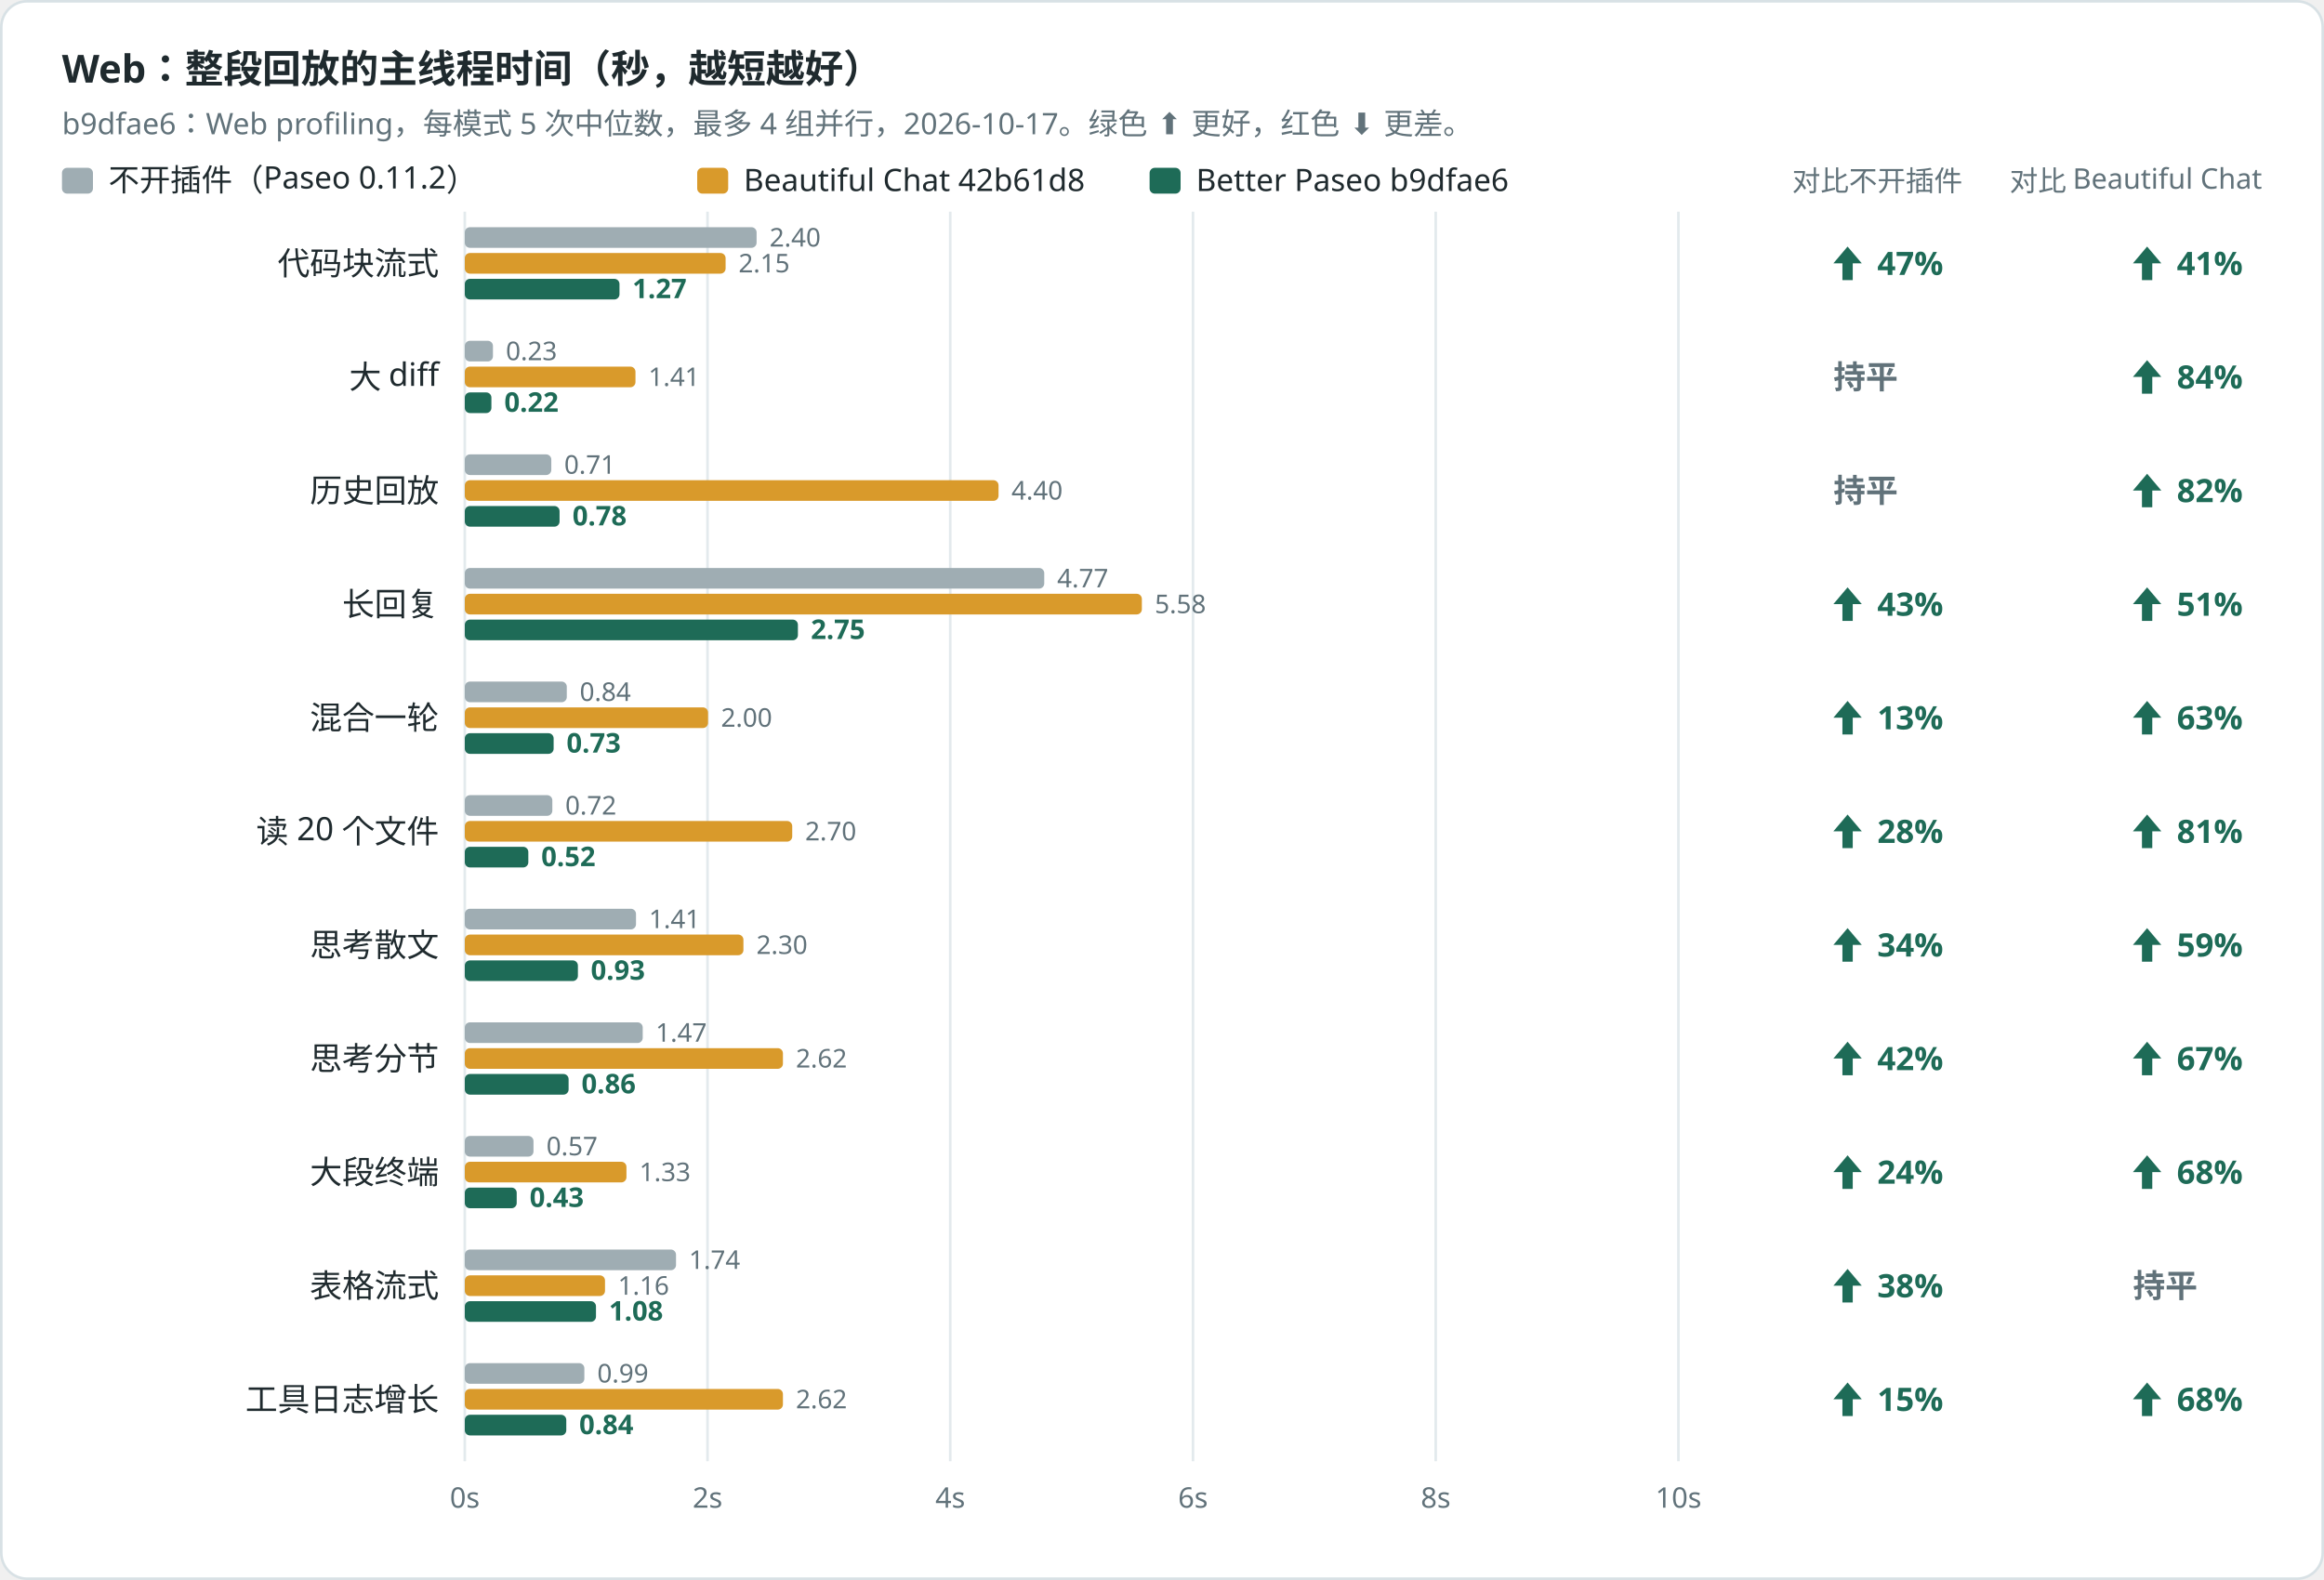
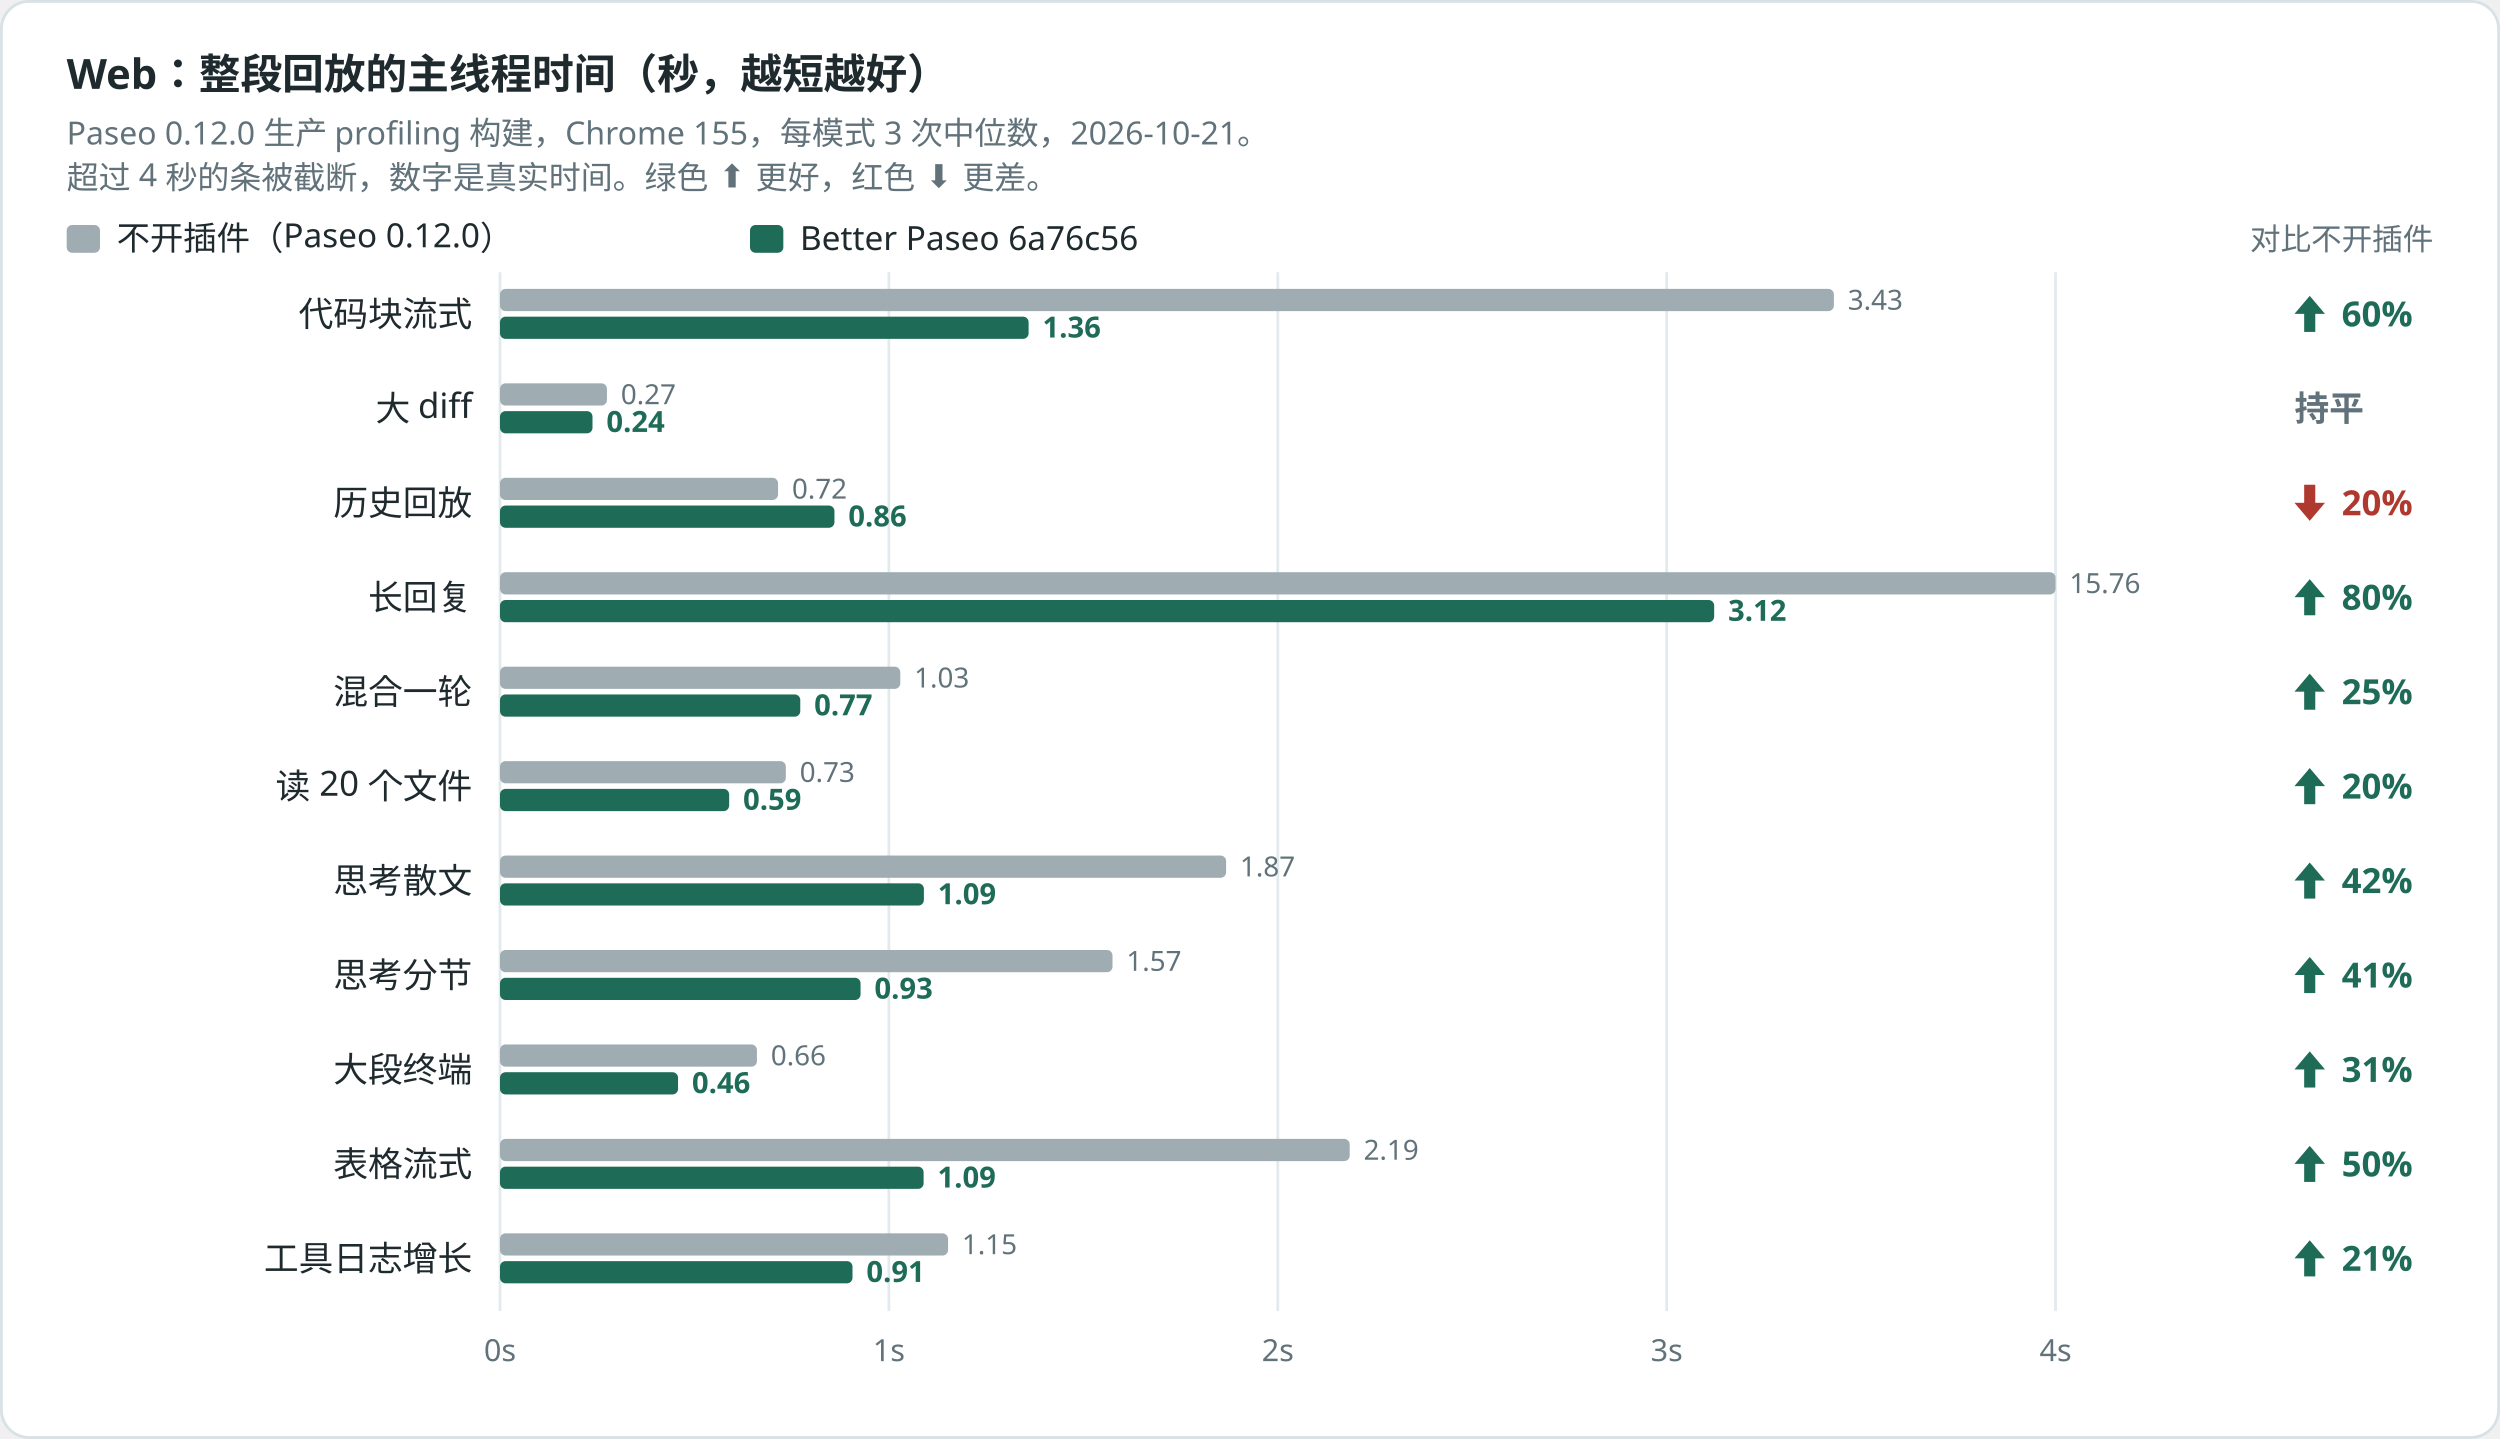
- <svg xmlns="http://www.w3.org/2000/svg" viewBox="0 0 900 612" width="900" height="612" role="img">
-   <rect x="0.5" y="0.5" width="899" height="611" rx="10" fill="#ffffff" stroke="#d8e1e5" />
+ <svg xmlns="http://www.w3.org/2000/svg" viewBox="0 0 900 518" width="900" height="518" role="img">
+   <rect x="0.5" y="0.5" width="899" height="517" rx="10" fill="#ffffff" stroke="#d8e1e5" />
  <text x="24.0" y="32.0" text-anchor="start" fill="#1f2a2e" font-size="15" font-weight="600" font-family="'PingFang SC', 'Hiragino Sans GB', 'Microsoft YaHei', 'Noto Sans SC', sans-serif">Web：整段回放的主线程时间（秒，越短越好）</text>
-   <text x="24.0" y="52.0" text-anchor="start" fill="#61727a" font-size="11.5" font-weight="400" font-family="'PingFang SC', 'Hiragino Sans GB', 'Microsoft YaHei', 'Noto Sans SC', sans-serif">b9dfae6：Web profiling，每模式 5 次中位数，最多 4 组并行，2026-10-17。绿色 ⬆ 更好，红色 ⬇ 更差。</text>
-   <rect x="24.0" y="65.0" width="12.0" height="10" rx="2" fill="#9fadb3" />
-   <text x="42.0" y="74.0" text-anchor="start" fill="#1f2a2e" font-size="12" font-weight="400" font-family="'PingFang SC', 'Hiragino Sans GB', 'Microsoft YaHei', 'Noto Sans SC', sans-serif">不开插件（Paseo 0.11.2）</text>
-   <rect x="270.0" y="65.0" width="12.0" height="10" rx="2" fill="#d99a2b" />
-   <text x="288.0" y="74.0" text-anchor="start" fill="#1f2a2e" font-size="12" font-weight="400" font-family="'PingFang SC', 'Hiragino Sans GB', 'Microsoft YaHei', 'Noto Sans SC', sans-serif">Beautiful Chat 42b61d8</text>
-   <rect x="445.2" y="65.0" width="12.0" height="10" rx="2" fill="#1e6b57" />
-   <text x="463.2" y="74.0" text-anchor="start" fill="#1f2a2e" font-size="12" font-weight="400" font-family="'PingFang SC', 'Hiragino Sans GB', 'Microsoft YaHei', 'Noto Sans SC', sans-serif">Better Paseo b9dfae6</text>
-   <text x="760.0" y="74.0" text-anchor="end" fill="#61727a" font-size="11" font-weight="400" font-family="'PingFang SC', 'Hiragino Sans GB', 'Microsoft YaHei', 'Noto Sans SC', sans-serif">对比不开插件</text>
-   <text x="876.0" y="74.0" text-anchor="end" fill="#61727a" font-size="11" font-weight="400" font-family="'PingFang SC', 'Hiragino Sans GB', 'Microsoft YaHei', 'Noto Sans SC', sans-serif">对比 Beautiful Chat</text>
-   <line x1="180.0" y1="82" x2="180.0" y2="566" stroke="#e3eaed" stroke-width="1" />
-   <text x="180.0" y="584.0" text-anchor="middle" fill="#61727a" font-size="11" font-weight="400" font-family="'PingFang SC', 'Hiragino Sans GB', 'Microsoft YaHei', 'Noto Sans SC', sans-serif">0s</text>
-   <line x1="274.0" y1="82" x2="274.0" y2="566" stroke="#e3eaed" stroke-width="1" />
-   <text x="274.0" y="584.0" text-anchor="middle" fill="#61727a" font-size="11" font-weight="400" font-family="'PingFang SC', 'Hiragino Sans GB', 'Microsoft YaHei', 'Noto Sans SC', sans-serif">2s</text>
-   <line x1="368.0" y1="82" x2="368.0" y2="566" stroke="#e3eaed" stroke-width="1" />
-   <text x="368.0" y="584.0" text-anchor="middle" fill="#61727a" font-size="11" font-weight="400" font-family="'PingFang SC', 'Hiragino Sans GB', 'Microsoft YaHei', 'Noto Sans SC', sans-serif">4s</text>
-   <line x1="462.0" y1="82" x2="462.0" y2="566" stroke="#e3eaed" stroke-width="1" />
-   <text x="462.0" y="584.0" text-anchor="middle" fill="#61727a" font-size="11" font-weight="400" font-family="'PingFang SC', 'Hiragino Sans GB', 'Microsoft YaHei', 'Noto Sans SC', sans-serif">6s</text>
-   <line x1="556.0" y1="82" x2="556.0" y2="566" stroke="#e3eaed" stroke-width="1" />
-   <text x="556.0" y="584.0" text-anchor="middle" fill="#61727a" font-size="11" font-weight="400" font-family="'PingFang SC', 'Hiragino Sans GB', 'Microsoft YaHei', 'Noto Sans SC', sans-serif">8s</text>
-   <line x1="650.0" y1="82" x2="650.0" y2="566" stroke="#e3eaed" stroke-width="1" />
-   <text x="650.0" y="584.0" text-anchor="middle" fill="#61727a" font-size="11" font-weight="400" font-family="'PingFang SC', 'Hiragino Sans GB', 'Microsoft YaHei', 'Noto Sans SC', sans-serif">10s</text>
-   <text x="170.0" y="106.5" text-anchor="end" fill="#1f2a2e" font-size="12.5" font-weight="400" font-family="'PingFang SC', 'Hiragino Sans GB', 'Microsoft YaHei', 'Noto Sans SC', sans-serif">代码块流式</text>
-   <rect x="180.0" y="88.0" width="113.0" height="8" rx="2" fill="#9fadb3" />
-   <text x="298.0" y="95.5" text-anchor="start" fill="#61727a" font-size="10" font-weight="400" font-family="'PingFang SC', 'Hiragino Sans GB', 'Microsoft YaHei', 'Noto Sans SC', sans-serif">2.40</text>
-   <rect x="180.0" y="98.0" width="101.0" height="8" rx="2" fill="#d99a2b" />
-   <text x="286.0" y="105.5" text-anchor="start" fill="#61727a" font-size="10" font-weight="400" font-family="'PingFang SC', 'Hiragino Sans GB', 'Microsoft YaHei', 'Noto Sans SC', sans-serif">2.15</text>
-   <rect x="180.0" y="108.0" width="59.9" height="8" rx="2" fill="#1e6b57" />
-   <text x="244.9" y="115.5" text-anchor="start" fill="#1e6b57" font-size="10.5" font-weight="600" font-family="'PingFang SC', 'Hiragino Sans GB', 'Microsoft YaHei', 'Noto Sans SC', sans-serif">1.27</text>
-   <path fill="#1e6b57" d="M715.5,95.5 L721.0,102.0 L717.5,102.0 L717.5,108.5 L713.5,108.5 L713.5,102.0 L710.0,102.0 Z" />
-   <text x="727.0" y="106.5" text-anchor="start" fill="#1e6b57" font-size="12.5" font-weight="600" font-family="'PingFang SC', 'Hiragino Sans GB', 'Microsoft YaHei', 'Noto Sans SC', sans-serif">47%</text>
-   <path fill="#1e6b57" d="M831.5,95.5 L837.0,102.0 L833.5,102.0 L833.5,108.5 L829.5,108.5 L829.5,102.0 L826.0,102.0 Z" />
-   <text x="843.0" y="106.5" text-anchor="start" fill="#1e6b57" font-size="12.5" font-weight="600" font-family="'PingFang SC', 'Hiragino Sans GB', 'Microsoft YaHei', 'Noto Sans SC', sans-serif">41%</text>
-   <text x="170.0" y="150.5" text-anchor="end" fill="#1f2a2e" font-size="12.5" font-weight="400" font-family="'PingFang SC', 'Hiragino Sans GB', 'Microsoft YaHei', 'Noto Sans SC', sans-serif">大 diff</text>
-   <rect x="180.0" y="132.0" width="10.9" height="8" rx="2" fill="#9fadb3" />
-   <text x="195.9" y="139.5" text-anchor="start" fill="#61727a" font-size="10" font-weight="400" font-family="'PingFang SC', 'Hiragino Sans GB', 'Microsoft YaHei', 'Noto Sans SC', sans-serif">0.23</text>
-   <rect x="180.0" y="142.0" width="66.1" height="8" rx="2" fill="#d99a2b" />
-   <text x="251.1" y="149.5" text-anchor="start" fill="#61727a" font-size="10" font-weight="400" font-family="'PingFang SC', 'Hiragino Sans GB', 'Microsoft YaHei', 'Noto Sans SC', sans-serif">1.41</text>
-   <rect x="180.0" y="152.0" width="10.3" height="8" rx="2" fill="#1e6b57" />
-   <text x="195.3" y="159.5" text-anchor="start" fill="#1e6b57" font-size="10.5" font-weight="600" font-family="'PingFang SC', 'Hiragino Sans GB', 'Microsoft YaHei', 'Noto Sans SC', sans-serif">0.22</text>
-   <text x="710.0" y="150.5" text-anchor="start" fill="#61727a" font-size="12.5" font-weight="600" font-family="'PingFang SC', 'Hiragino Sans GB', 'Microsoft YaHei', 'Noto Sans SC', sans-serif">持平</text>
-   <path fill="#1e6b57" d="M831.5,139.5 L837.0,146.0 L833.5,146.0 L833.5,152.5 L829.5,152.5 L829.5,146.0 L826.0,146.0 Z" />
-   <text x="843.0" y="150.5" text-anchor="start" fill="#1e6b57" font-size="12.5" font-weight="600" font-family="'PingFang SC', 'Hiragino Sans GB', 'Microsoft YaHei', 'Noto Sans SC', sans-serif">84%</text>
-   <text x="170.0" y="194.5" text-anchor="end" fill="#1f2a2e" font-size="12.5" font-weight="400" font-family="'PingFang SC', 'Hiragino Sans GB', 'Microsoft YaHei', 'Noto Sans SC', sans-serif">历史回放</text>
-   <rect x="180.0" y="176.0" width="33.5" height="8" rx="2" fill="#9fadb3" />
-   <text x="218.5" y="183.5" text-anchor="start" fill="#61727a" font-size="10" font-weight="400" font-family="'PingFang SC', 'Hiragino Sans GB', 'Microsoft YaHei', 'Noto Sans SC', sans-serif">0.71</text>
-   <rect x="180.0" y="186.0" width="206.7" height="8" rx="2" fill="#d99a2b" />
-   <text x="391.7" y="193.5" text-anchor="start" fill="#61727a" font-size="10" font-weight="400" font-family="'PingFang SC', 'Hiragino Sans GB', 'Microsoft YaHei', 'Noto Sans SC', sans-serif">4.40</text>
-   <rect x="180.0" y="196.0" width="36.7" height="8" rx="2" fill="#1e6b57" />
-   <text x="221.7" y="203.5" text-anchor="start" fill="#1e6b57" font-size="10.5" font-weight="600" font-family="'PingFang SC', 'Hiragino Sans GB', 'Microsoft YaHei', 'Noto Sans SC', sans-serif">0.78</text>
-   <text x="710.0" y="194.5" text-anchor="start" fill="#61727a" font-size="12.5" font-weight="600" font-family="'PingFang SC', 'Hiragino Sans GB', 'Microsoft YaHei', 'Noto Sans SC', sans-serif">持平</text>
-   <path fill="#1e6b57" d="M831.5,183.5 L837.0,190.0 L833.5,190.0 L833.5,196.5 L829.5,196.5 L829.5,190.0 L826.0,190.0 Z" />
-   <text x="843.0" y="194.5" text-anchor="start" fill="#1e6b57" font-size="12.5" font-weight="600" font-family="'PingFang SC', 'Hiragino Sans GB', 'Microsoft YaHei', 'Noto Sans SC', sans-serif">82%</text>
-   <text x="170.0" y="238.5" text-anchor="end" fill="#1f2a2e" font-size="12.5" font-weight="400" font-family="'PingFang SC', 'Hiragino Sans GB', 'Microsoft YaHei', 'Noto Sans SC', sans-serif">长回复</text>
-   <rect x="180.0" y="220.0" width="224.4" height="8" rx="2" fill="#9fadb3" />
-   <text x="409.4" y="227.5" text-anchor="start" fill="#61727a" font-size="10" font-weight="400" font-family="'PingFang SC', 'Hiragino Sans GB', 'Microsoft YaHei', 'Noto Sans SC', sans-serif">4.77</text>
-   <rect x="180.0" y="230.0" width="262.2" height="8" rx="2" fill="#d99a2b" />
-   <text x="447.2" y="237.5" text-anchor="start" fill="#61727a" font-size="10" font-weight="400" font-family="'PingFang SC', 'Hiragino Sans GB', 'Microsoft YaHei', 'Noto Sans SC', sans-serif">5.58</text>
-   <rect x="180.0" y="240.0" width="129.0" height="8" rx="2" fill="#1e6b57" />
-   <text x="314.0" y="247.5" text-anchor="start" fill="#1e6b57" font-size="10.5" font-weight="600" font-family="'PingFang SC', 'Hiragino Sans GB', 'Microsoft YaHei', 'Noto Sans SC', sans-serif">2.75</text>
-   <path fill="#1e6b57" d="M715.5,227.5 L721.0,234.0 L717.5,234.0 L717.5,240.5 L713.5,240.5 L713.5,234.0 L710.0,234.0 Z" />
-   <text x="727.0" y="238.5" text-anchor="start" fill="#1e6b57" font-size="12.5" font-weight="600" font-family="'PingFang SC', 'Hiragino Sans GB', 'Microsoft YaHei', 'Noto Sans SC', sans-serif">43%</text>
-   <path fill="#1e6b57" d="M831.5,227.5 L837.0,234.0 L833.5,234.0 L833.5,240.5 L829.5,240.5 L829.5,234.0 L826.0,234.0 Z" />
-   <text x="843.0" y="238.5" text-anchor="start" fill="#1e6b57" font-size="12.5" font-weight="600" font-family="'PingFang SC', 'Hiragino Sans GB', 'Microsoft YaHei', 'Noto Sans SC', sans-serif">51%</text>
-   <text x="170.0" y="282.5" text-anchor="end" fill="#1f2a2e" font-size="12.5" font-weight="400" font-family="'PingFang SC', 'Hiragino Sans GB', 'Microsoft YaHei', 'Noto Sans SC', sans-serif">混合一轮</text>
-   <rect x="180.0" y="264.0" width="39.5" height="8" rx="2" fill="#9fadb3" />
-   <text x="224.5" y="271.5" text-anchor="start" fill="#61727a" font-size="10" font-weight="400" font-family="'PingFang SC', 'Hiragino Sans GB', 'Microsoft YaHei', 'Noto Sans SC', sans-serif">0.84</text>
-   <rect x="180.0" y="274.0" width="94.2" height="8" rx="2" fill="#d99a2b" />
-   <text x="279.2" y="281.5" text-anchor="start" fill="#61727a" font-size="10" font-weight="400" font-family="'PingFang SC', 'Hiragino Sans GB', 'Microsoft YaHei', 'Noto Sans SC', sans-serif">2.00</text>
-   <rect x="180.0" y="284.0" width="34.4" height="8" rx="2" fill="#1e6b57" />
-   <text x="219.4" y="291.5" text-anchor="start" fill="#1e6b57" font-size="10.5" font-weight="600" font-family="'PingFang SC', 'Hiragino Sans GB', 'Microsoft YaHei', 'Noto Sans SC', sans-serif">0.73</text>
-   <path fill="#1e6b57" d="M715.5,271.5 L721.0,278.0 L717.5,278.0 L717.5,284.5 L713.5,284.5 L713.5,278.0 L710.0,278.0 Z" />
-   <text x="727.0" y="282.5" text-anchor="start" fill="#1e6b57" font-size="12.5" font-weight="600" font-family="'PingFang SC', 'Hiragino Sans GB', 'Microsoft YaHei', 'Noto Sans SC', sans-serif">13%</text>
-   <path fill="#1e6b57" d="M831.5,271.5 L837.0,278.0 L833.5,278.0 L833.5,284.5 L829.5,284.5 L829.5,278.0 L826.0,278.0 Z" />
-   <text x="843.0" y="282.5" text-anchor="start" fill="#1e6b57" font-size="12.5" font-weight="600" font-family="'PingFang SC', 'Hiragino Sans GB', 'Microsoft YaHei', 'Noto Sans SC', sans-serif">63%</text>
-   <text x="170.0" y="326.5" text-anchor="end" fill="#1f2a2e" font-size="12.5" font-weight="400" font-family="'PingFang SC', 'Hiragino Sans GB', 'Microsoft YaHei', 'Noto Sans SC', sans-serif">读 20 个文件</text>
-   <rect x="180.0" y="308.0" width="33.9" height="8" rx="2" fill="#9fadb3" />
-   <text x="218.9" y="315.5" text-anchor="start" fill="#61727a" font-size="10" font-weight="400" font-family="'PingFang SC', 'Hiragino Sans GB', 'Microsoft YaHei', 'Noto Sans SC', sans-serif">0.72</text>
-   <rect x="180.0" y="318.0" width="126.8" height="8" rx="2" fill="#d99a2b" />
-   <text x="311.8" y="325.5" text-anchor="start" fill="#61727a" font-size="10" font-weight="400" font-family="'PingFang SC', 'Hiragino Sans GB', 'Microsoft YaHei', 'Noto Sans SC', sans-serif">2.70</text>
-   <rect x="180.0" y="328.0" width="24.6" height="8" rx="2" fill="#1e6b57" />
-   <text x="209.6" y="335.5" text-anchor="start" fill="#1e6b57" font-size="10.5" font-weight="600" font-family="'PingFang SC', 'Hiragino Sans GB', 'Microsoft YaHei', 'Noto Sans SC', sans-serif">0.52</text>
-   <path fill="#1e6b57" d="M715.5,315.5 L721.0,322.0 L717.5,322.0 L717.5,328.5 L713.5,328.5 L713.5,322.0 L710.0,322.0 Z" />
-   <text x="727.0" y="326.5" text-anchor="start" fill="#1e6b57" font-size="12.5" font-weight="600" font-family="'PingFang SC', 'Hiragino Sans GB', 'Microsoft YaHei', 'Noto Sans SC', sans-serif">28%</text>
-   <path fill="#1e6b57" d="M831.5,315.5 L837.0,322.0 L833.5,322.0 L833.5,328.5 L829.5,328.5 L829.5,322.0 L826.0,322.0 Z" />
-   <text x="843.0" y="326.5" text-anchor="start" fill="#1e6b57" font-size="12.5" font-weight="600" font-family="'PingFang SC', 'Hiragino Sans GB', 'Microsoft YaHei', 'Noto Sans SC', sans-serif">81%</text>
-   <text x="170.0" y="370.5" text-anchor="end" fill="#1f2a2e" font-size="12.5" font-weight="400" font-family="'PingFang SC', 'Hiragino Sans GB', 'Microsoft YaHei', 'Noto Sans SC', sans-serif">思考散文</text>
-   <rect x="180.0" y="352.0" width="66.3" height="8" rx="2" fill="#9fadb3" />
-   <text x="251.3" y="359.5" text-anchor="start" fill="#61727a" font-size="10" font-weight="400" font-family="'PingFang SC', 'Hiragino Sans GB', 'Microsoft YaHei', 'Noto Sans SC', sans-serif">1.41</text>
-   <rect x="180.0" y="362.0" width="107.9" height="8" rx="2" fill="#d99a2b" />
-   <text x="292.9" y="369.5" text-anchor="start" fill="#61727a" font-size="10" font-weight="400" font-family="'PingFang SC', 'Hiragino Sans GB', 'Microsoft YaHei', 'Noto Sans SC', sans-serif">2.30</text>
-   <rect x="180.0" y="372.0" width="43.8" height="8" rx="2" fill="#1e6b57" />
-   <text x="228.8" y="379.5" text-anchor="start" fill="#1e6b57" font-size="10.5" font-weight="600" font-family="'PingFang SC', 'Hiragino Sans GB', 'Microsoft YaHei', 'Noto Sans SC', sans-serif">0.93</text>
-   <path fill="#1e6b57" d="M715.5,359.5 L721.0,366.0 L717.5,366.0 L717.5,372.5 L713.5,372.5 L713.5,366.0 L710.0,366.0 Z" />
-   <text x="727.0" y="370.5" text-anchor="start" fill="#1e6b57" font-size="12.5" font-weight="600" font-family="'PingFang SC', 'Hiragino Sans GB', 'Microsoft YaHei', 'Noto Sans SC', sans-serif">34%</text>
-   <path fill="#1e6b57" d="M831.5,359.5 L837.0,366.0 L833.5,366.0 L833.5,372.5 L829.5,372.5 L829.5,366.0 L826.0,366.0 Z" />
-   <text x="843.0" y="370.5" text-anchor="start" fill="#1e6b57" font-size="12.5" font-weight="600" font-family="'PingFang SC', 'Hiragino Sans GB', 'Microsoft YaHei', 'Noto Sans SC', sans-serif">59%</text>
-   <text x="170.0" y="414.5" text-anchor="end" fill="#1f2a2e" font-size="12.5" font-weight="400" font-family="'PingFang SC', 'Hiragino Sans GB', 'Microsoft YaHei', 'Noto Sans SC', sans-serif">思考分节</text>
-   <rect x="180.0" y="396.0" width="68.9" height="8" rx="2" fill="#9fadb3" />
-   <text x="253.9" y="403.5" text-anchor="start" fill="#61727a" font-size="10" font-weight="400" font-family="'PingFang SC', 'Hiragino Sans GB', 'Microsoft YaHei', 'Noto Sans SC', sans-serif">1.47</text>
-   <rect x="180.0" y="406.0" width="123.2" height="8" rx="2" fill="#d99a2b" />
-   <text x="308.2" y="413.5" text-anchor="start" fill="#61727a" font-size="10" font-weight="400" font-family="'PingFang SC', 'Hiragino Sans GB', 'Microsoft YaHei', 'Noto Sans SC', sans-serif">2.62</text>
-   <rect x="180.0" y="416.0" width="40.2" height="8" rx="2" fill="#1e6b57" />
-   <text x="225.2" y="423.5" text-anchor="start" fill="#1e6b57" font-size="10.5" font-weight="600" font-family="'PingFang SC', 'Hiragino Sans GB', 'Microsoft YaHei', 'Noto Sans SC', sans-serif">0.86</text>
-   <path fill="#1e6b57" d="M715.5,403.5 L721.0,410.0 L717.5,410.0 L717.5,416.5 L713.5,416.5 L713.5,410.0 L710.0,410.0 Z" />
-   <text x="727.0" y="414.5" text-anchor="start" fill="#1e6b57" font-size="12.5" font-weight="600" font-family="'PingFang SC', 'Hiragino Sans GB', 'Microsoft YaHei', 'Noto Sans SC', sans-serif">42%</text>
-   <path fill="#1e6b57" d="M831.5,403.5 L837.0,410.0 L833.5,410.0 L833.5,416.5 L829.5,416.5 L829.5,410.0 L826.0,410.0 Z" />
-   <text x="843.0" y="414.5" text-anchor="start" fill="#1e6b57" font-size="12.5" font-weight="600" font-family="'PingFang SC', 'Hiragino Sans GB', 'Microsoft YaHei', 'Noto Sans SC', sans-serif">67%</text>
-   <text x="170.0" y="458.5" text-anchor="end" fill="#1f2a2e" font-size="12.5" font-weight="400" font-family="'PingFang SC', 'Hiragino Sans GB', 'Microsoft YaHei', 'Noto Sans SC', sans-serif">大段终端</text>
-   <rect x="180.0" y="440.0" width="26.6" height="8" rx="2" fill="#9fadb3" />
-   <text x="211.6" y="447.5" text-anchor="start" fill="#61727a" font-size="10" font-weight="400" font-family="'PingFang SC', 'Hiragino Sans GB', 'Microsoft YaHei', 'Noto Sans SC', sans-serif">0.57</text>
-   <rect x="180.0" y="450.0" width="62.6" height="8" rx="2" fill="#d99a2b" />
-   <text x="247.6" y="457.5" text-anchor="start" fill="#61727a" font-size="10" font-weight="400" font-family="'PingFang SC', 'Hiragino Sans GB', 'Microsoft YaHei', 'Noto Sans SC', sans-serif">1.33</text>
-   <rect x="180.0" y="460.0" width="20.1" height="8" rx="2" fill="#1e6b57" />
-   <text x="205.1" y="467.5" text-anchor="start" fill="#1e6b57" font-size="10.5" font-weight="600" font-family="'PingFang SC', 'Hiragino Sans GB', 'Microsoft YaHei', 'Noto Sans SC', sans-serif">0.43</text>
-   <path fill="#1e6b57" d="M715.5,447.5 L721.0,454.0 L717.5,454.0 L717.5,460.5 L713.5,460.5 L713.5,454.0 L710.0,454.0 Z" />
-   <text x="727.0" y="458.5" text-anchor="start" fill="#1e6b57" font-size="12.5" font-weight="600" font-family="'PingFang SC', 'Hiragino Sans GB', 'Microsoft YaHei', 'Noto Sans SC', sans-serif">24%</text>
-   <path fill="#1e6b57" d="M831.5,447.5 L837.0,454.0 L833.5,454.0 L833.5,460.5 L829.5,460.5 L829.5,454.0 L826.0,454.0 Z" />
-   <text x="843.0" y="458.5" text-anchor="start" fill="#1e6b57" font-size="12.5" font-weight="600" font-family="'PingFang SC', 'Hiragino Sans GB', 'Microsoft YaHei', 'Noto Sans SC', sans-serif">68%</text>
-   <text x="170.0" y="502.5" text-anchor="end" fill="#1f2a2e" font-size="12.5" font-weight="400" font-family="'PingFang SC', 'Hiragino Sans GB', 'Microsoft YaHei', 'Noto Sans SC', sans-serif">表格流式</text>
-   <rect x="180.0" y="484.0" width="81.8" height="8" rx="2" fill="#9fadb3" />
-   <text x="266.8" y="491.5" text-anchor="start" fill="#61727a" font-size="10" font-weight="400" font-family="'PingFang SC', 'Hiragino Sans GB', 'Microsoft YaHei', 'Noto Sans SC', sans-serif">1.74</text>
-   <rect x="180.0" y="494.0" width="54.3" height="8" rx="2" fill="#d99a2b" />
-   <text x="239.3" y="501.5" text-anchor="start" fill="#61727a" font-size="10" font-weight="400" font-family="'PingFang SC', 'Hiragino Sans GB', 'Microsoft YaHei', 'Noto Sans SC', sans-serif">1.16</text>
-   <rect x="180.0" y="504.0" width="50.8" height="8" rx="2" fill="#1e6b57" />
-   <text x="235.8" y="511.5" text-anchor="start" fill="#1e6b57" font-size="10.5" font-weight="600" font-family="'PingFang SC', 'Hiragino Sans GB', 'Microsoft YaHei', 'Noto Sans SC', sans-serif">1.08</text>
-   <path fill="#1e6b57" d="M715.5,491.5 L721.0,498.0 L717.5,498.0 L717.5,504.5 L713.5,504.5 L713.5,498.0 L710.0,498.0 Z" />
-   <text x="727.0" y="502.5" text-anchor="start" fill="#1e6b57" font-size="12.5" font-weight="600" font-family="'PingFang SC', 'Hiragino Sans GB', 'Microsoft YaHei', 'Noto Sans SC', sans-serif">38%</text>
-   <text x="826.0" y="502.5" text-anchor="start" fill="#61727a" font-size="12.5" font-weight="600" font-family="'PingFang SC', 'Hiragino Sans GB', 'Microsoft YaHei', 'Noto Sans SC', sans-serif">持平</text>
-   <text x="170.0" y="546.5" text-anchor="end" fill="#1f2a2e" font-size="12.5" font-weight="400" font-family="'PingFang SC', 'Hiragino Sans GB', 'Microsoft YaHei', 'Noto Sans SC', sans-serif">工具日志增长</text>
-   <rect x="180.0" y="528.0" width="46.3" height="8" rx="2" fill="#9fadb3" />
-   <text x="231.3" y="535.5" text-anchor="start" fill="#61727a" font-size="10" font-weight="400" font-family="'PingFang SC', 'Hiragino Sans GB', 'Microsoft YaHei', 'Noto Sans SC', sans-serif">0.99</text>
-   <rect x="180.0" y="538.0" width="123.2" height="8" rx="2" fill="#d99a2b" />
-   <text x="308.2" y="545.5" text-anchor="start" fill="#61727a" font-size="10" font-weight="400" font-family="'PingFang SC', 'Hiragino Sans GB', 'Microsoft YaHei', 'Noto Sans SC', sans-serif">2.62</text>
-   <rect x="180.0" y="548.0" width="39.3" height="8" rx="2" fill="#1e6b57" />
-   <text x="224.3" y="555.5" text-anchor="start" fill="#1e6b57" font-size="10.5" font-weight="600" font-family="'PingFang SC', 'Hiragino Sans GB', 'Microsoft YaHei', 'Noto Sans SC', sans-serif">0.84</text>
-   <path fill="#1e6b57" d="M715.5,535.5 L721.0,542.0 L717.5,542.0 L717.5,548.5 L713.5,548.5 L713.5,542.0 L710.0,542.0 Z" />
-   <text x="727.0" y="546.5" text-anchor="start" fill="#1e6b57" font-size="12.5" font-weight="600" font-family="'PingFang SC', 'Hiragino Sans GB', 'Microsoft YaHei', 'Noto Sans SC', sans-serif">15%</text>
-   <path fill="#1e6b57" d="M831.5,535.5 L837.0,542.0 L833.5,542.0 L833.5,548.5 L829.5,548.5 L829.5,542.0 L826.0,542.0 Z" />
-   <text x="843.0" y="546.5" text-anchor="start" fill="#1e6b57" font-size="12.5" font-weight="600" font-family="'PingFang SC', 'Hiragino Sans GB', 'Microsoft YaHei', 'Noto Sans SC', sans-serif">68%</text>
+   <text x="24.0" y="52.0" text-anchor="start" fill="#61727a" font-size="11.5" font-weight="400" font-family="'PingFang SC', 'Hiragino Sans GB', 'Microsoft YaHei', 'Noto Sans SC', sans-serif">Paseo 0.12.0 生产 profiling 构建，Chrome 155，每模式 3 次中位数，2026-10-21。</text>
+   <text x="24.0" y="68.0" text-anchor="start" fill="#61727a" font-size="11.5" font-weight="400" font-family="'PingFang SC', 'Hiragino Sans GB', 'Microsoft YaHei', 'Noto Sans SC', sans-serif">超过 4 秒的条被截断，数字是真实时间。绿色 ⬆ 更好，红色 ⬇ 更差。</text>
+   <rect x="24.0" y="81.0" width="12.0" height="10" rx="2" fill="#9fadb3" />
+   <text x="42.0" y="90.0" text-anchor="start" fill="#1f2a2e" font-size="12" font-weight="400" font-family="'PingFang SC', 'Hiragino Sans GB', 'Microsoft YaHei', 'Noto Sans SC', sans-serif">不开插件（Paseo 0.12.0）</text>
+   <rect x="270.0" y="81.0" width="12.0" height="10" rx="2" fill="#1e6b57" />
+   <text x="288.0" y="90.0" text-anchor="start" fill="#1f2a2e" font-size="12" font-weight="400" font-family="'PingFang SC', 'Hiragino Sans GB', 'Microsoft YaHei', 'Noto Sans SC', sans-serif">Better Paseo 6a76c56</text>
+   <text x="876.0" y="90.0" text-anchor="end" fill="#61727a" font-size="11" font-weight="400" font-family="'PingFang SC', 'Hiragino Sans GB', 'Microsoft YaHei', 'Noto Sans SC', sans-serif">对比不开插件</text>
+   <line x1="180.0" y1="98" x2="180.0" y2="472" stroke="#e3eaed" stroke-width="1" />
+   <text x="180.0" y="490.0" text-anchor="middle" fill="#61727a" font-size="11" font-weight="400" font-family="'PingFang SC', 'Hiragino Sans GB', 'Microsoft YaHei', 'Noto Sans SC', sans-serif">0s</text>
+   <line x1="320.0" y1="98" x2="320.0" y2="472" stroke="#e3eaed" stroke-width="1" />
+   <text x="320.0" y="490.0" text-anchor="middle" fill="#61727a" font-size="11" font-weight="400" font-family="'PingFang SC', 'Hiragino Sans GB', 'Microsoft YaHei', 'Noto Sans SC', sans-serif">1s</text>
+   <line x1="460.0" y1="98" x2="460.0" y2="472" stroke="#e3eaed" stroke-width="1" />
+   <text x="460.0" y="490.0" text-anchor="middle" fill="#61727a" font-size="11" font-weight="400" font-family="'PingFang SC', 'Hiragino Sans GB', 'Microsoft YaHei', 'Noto Sans SC', sans-serif">2s</text>
+   <line x1="600.0" y1="98" x2="600.0" y2="472" stroke="#e3eaed" stroke-width="1" />
+   <text x="600.0" y="490.0" text-anchor="middle" fill="#61727a" font-size="11" font-weight="400" font-family="'PingFang SC', 'Hiragino Sans GB', 'Microsoft YaHei', 'Noto Sans SC', sans-serif">3s</text>
+   <line x1="740.0" y1="98" x2="740.0" y2="472" stroke="#e3eaed" stroke-width="1" />
+   <text x="740.0" y="490.0" text-anchor="middle" fill="#61727a" font-size="11" font-weight="400" font-family="'PingFang SC', 'Hiragino Sans GB', 'Microsoft YaHei', 'Noto Sans SC', sans-serif">4s</text>
+   <text x="170.0" y="117.5" text-anchor="end" fill="#1f2a2e" font-size="12.5" font-weight="400" font-family="'PingFang SC', 'Hiragino Sans GB', 'Microsoft YaHei', 'Noto Sans SC', sans-serif">代码块流式</text>
+   <rect x="180.0" y="104.0" width="480.2" height="8" rx="2" fill="#9fadb3" />
+   <text x="665.2" y="111.5" text-anchor="start" fill="#61727a" font-size="10" font-weight="400" font-family="'PingFang SC', 'Hiragino Sans GB', 'Microsoft YaHei', 'Noto Sans SC', sans-serif">3.43</text>
+   <rect x="180.0" y="114.0" width="190.3" height="8" rx="2" fill="#1e6b57" />
+   <text x="375.3" y="121.5" text-anchor="start" fill="#1e6b57" font-size="10.5" font-weight="600" font-family="'PingFang SC', 'Hiragino Sans GB', 'Microsoft YaHei', 'Noto Sans SC', sans-serif">1.36</text>
+   <path fill="#1e6b57" d="M831.5,106.5 L837.0,113.0 L833.5,113.0 L833.5,119.5 L829.5,119.5 L829.5,113.0 L826.0,113.0 Z" />
+   <text x="843.0" y="117.5" text-anchor="start" fill="#1e6b57" font-size="12.5" font-weight="600" font-family="'PingFang SC', 'Hiragino Sans GB', 'Microsoft YaHei', 'Noto Sans SC', sans-serif">60%</text>
+   <text x="170.0" y="151.5" text-anchor="end" fill="#1f2a2e" font-size="12.5" font-weight="400" font-family="'PingFang SC', 'Hiragino Sans GB', 'Microsoft YaHei', 'Noto Sans SC', sans-serif">大 diff</text>
+   <rect x="180.0" y="138.0" width="38.5" height="8" rx="2" fill="#9fadb3" />
+   <text x="223.5" y="145.5" text-anchor="start" fill="#61727a" font-size="10" font-weight="400" font-family="'PingFang SC', 'Hiragino Sans GB', 'Microsoft YaHei', 'Noto Sans SC', sans-serif">0.27</text>
+   <rect x="180.0" y="148.0" width="33.3" height="8" rx="2" fill="#1e6b57" />
+   <text x="218.3" y="155.5" text-anchor="start" fill="#1e6b57" font-size="10.5" font-weight="600" font-family="'PingFang SC', 'Hiragino Sans GB', 'Microsoft YaHei', 'Noto Sans SC', sans-serif">0.24</text>
+   <text x="826.0" y="151.5" text-anchor="start" fill="#61727a" font-size="12.5" font-weight="600" font-family="'PingFang SC', 'Hiragino Sans GB', 'Microsoft YaHei', 'Noto Sans SC', sans-serif">持平</text>
+   <text x="170.0" y="185.5" text-anchor="end" fill="#1f2a2e" font-size="12.5" font-weight="400" font-family="'PingFang SC', 'Hiragino Sans GB', 'Microsoft YaHei', 'Noto Sans SC', sans-serif">历史回放</text>
+   <rect x="180.0" y="172.0" width="100.1" height="8" rx="2" fill="#9fadb3" />
+   <text x="285.1" y="179.5" text-anchor="start" fill="#61727a" font-size="10" font-weight="400" font-family="'PingFang SC', 'Hiragino Sans GB', 'Microsoft YaHei', 'Noto Sans SC', sans-serif">0.72</text>
+   <rect x="180.0" y="182.0" width="120.4" height="8" rx="2" fill="#1e6b57" />
+   <text x="305.4" y="189.5" text-anchor="start" fill="#1e6b57" font-size="10.5" font-weight="600" font-family="'PingFang SC', 'Hiragino Sans GB', 'Microsoft YaHei', 'Noto Sans SC', sans-serif">0.86</text>
+   <path fill="#b0392f" d="M831.5,187.5 L837.0,181.0 L833.5,181.0 L833.5,174.5 L829.5,174.5 L829.5,181.0 L826.0,181.0 Z" />
+   <text x="843.0" y="185.5" text-anchor="start" fill="#b0392f" font-size="12.5" font-weight="600" font-family="'PingFang SC', 'Hiragino Sans GB', 'Microsoft YaHei', 'Noto Sans SC', sans-serif">20%</text>
+   <text x="170.0" y="219.5" text-anchor="end" fill="#1f2a2e" font-size="12.5" font-weight="400" font-family="'PingFang SC', 'Hiragino Sans GB', 'Microsoft YaHei', 'Noto Sans SC', sans-serif">长回复</text>
+   <rect x="180.0" y="206.0" width="560.0" height="8" rx="2" fill="#9fadb3" />
+   <text x="745.0" y="213.5" text-anchor="start" fill="#61727a" font-size="10" font-weight="400" font-family="'PingFang SC', 'Hiragino Sans GB', 'Microsoft YaHei', 'Noto Sans SC', sans-serif">15.76</text>
+   <rect x="180.0" y="216.0" width="437.1" height="8" rx="2" fill="#1e6b57" />
+   <text x="622.1" y="223.5" text-anchor="start" fill="#1e6b57" font-size="10.5" font-weight="600" font-family="'PingFang SC', 'Hiragino Sans GB', 'Microsoft YaHei', 'Noto Sans SC', sans-serif">3.12</text>
+   <path fill="#1e6b57" d="M831.5,208.5 L837.0,215.0 L833.5,215.0 L833.5,221.5 L829.5,221.5 L829.5,215.0 L826.0,215.0 Z" />
+   <text x="843.0" y="219.5" text-anchor="start" fill="#1e6b57" font-size="12.5" font-weight="600" font-family="'PingFang SC', 'Hiragino Sans GB', 'Microsoft YaHei', 'Noto Sans SC', sans-serif">80%</text>
+   <text x="170.0" y="253.5" text-anchor="end" fill="#1f2a2e" font-size="12.5" font-weight="400" font-family="'PingFang SC', 'Hiragino Sans GB', 'Microsoft YaHei', 'Noto Sans SC', sans-serif">混合一轮</text>
+   <rect x="180.0" y="240.0" width="144.1" height="8" rx="2" fill="#9fadb3" />
+   <text x="329.1" y="247.5" text-anchor="start" fill="#61727a" font-size="10" font-weight="400" font-family="'PingFang SC', 'Hiragino Sans GB', 'Microsoft YaHei', 'Noto Sans SC', sans-serif">1.03</text>
+   <rect x="180.0" y="250.0" width="108.1" height="8" rx="2" fill="#1e6b57" />
+   <text x="293.1" y="257.5" text-anchor="start" fill="#1e6b57" font-size="10.5" font-weight="600" font-family="'PingFang SC', 'Hiragino Sans GB', 'Microsoft YaHei', 'Noto Sans SC', sans-serif">0.77</text>
+   <path fill="#1e6b57" d="M831.5,242.5 L837.0,249.0 L833.5,249.0 L833.5,255.5 L829.5,255.5 L829.5,249.0 L826.0,249.0 Z" />
+   <text x="843.0" y="253.5" text-anchor="start" fill="#1e6b57" font-size="12.5" font-weight="600" font-family="'PingFang SC', 'Hiragino Sans GB', 'Microsoft YaHei', 'Noto Sans SC', sans-serif">25%</text>
+   <text x="170.0" y="287.5" text-anchor="end" fill="#1f2a2e" font-size="12.5" font-weight="400" font-family="'PingFang SC', 'Hiragino Sans GB', 'Microsoft YaHei', 'Noto Sans SC', sans-serif">读 20 个文件</text>
+   <rect x="180.0" y="274.0" width="102.9" height="8" rx="2" fill="#9fadb3" />
+   <text x="287.9" y="281.5" text-anchor="start" fill="#61727a" font-size="10" font-weight="400" font-family="'PingFang SC', 'Hiragino Sans GB', 'Microsoft YaHei', 'Noto Sans SC', sans-serif">0.73</text>
+   <rect x="180.0" y="284.0" width="82.5" height="8" rx="2" fill="#1e6b57" />
+   <text x="267.5" y="291.5" text-anchor="start" fill="#1e6b57" font-size="10.5" font-weight="600" font-family="'PingFang SC', 'Hiragino Sans GB', 'Microsoft YaHei', 'Noto Sans SC', sans-serif">0.59</text>
+   <path fill="#1e6b57" d="M831.5,276.5 L837.0,283.0 L833.5,283.0 L833.5,289.5 L829.5,289.5 L829.5,283.0 L826.0,283.0 Z" />
+   <text x="843.0" y="287.5" text-anchor="start" fill="#1e6b57" font-size="12.5" font-weight="600" font-family="'PingFang SC', 'Hiragino Sans GB', 'Microsoft YaHei', 'Noto Sans SC', sans-serif">20%</text>
+   <text x="170.0" y="321.5" text-anchor="end" fill="#1f2a2e" font-size="12.5" font-weight="400" font-family="'PingFang SC', 'Hiragino Sans GB', 'Microsoft YaHei', 'Noto Sans SC', sans-serif">思考散文</text>
+   <rect x="180.0" y="308.0" width="261.4" height="8" rx="2" fill="#9fadb3" />
+   <text x="446.4" y="315.5" text-anchor="start" fill="#61727a" font-size="10" font-weight="400" font-family="'PingFang SC', 'Hiragino Sans GB', 'Microsoft YaHei', 'Noto Sans SC', sans-serif">1.87</text>
+   <rect x="180.0" y="318.0" width="152.6" height="8" rx="2" fill="#1e6b57" />
+   <text x="337.6" y="325.5" text-anchor="start" fill="#1e6b57" font-size="10.5" font-weight="600" font-family="'PingFang SC', 'Hiragino Sans GB', 'Microsoft YaHei', 'Noto Sans SC', sans-serif">1.09</text>
+   <path fill="#1e6b57" d="M831.5,310.5 L837.0,317.0 L833.5,317.0 L833.5,323.5 L829.5,323.5 L829.5,317.0 L826.0,317.0 Z" />
+   <text x="843.0" y="321.5" text-anchor="start" fill="#1e6b57" font-size="12.5" font-weight="600" font-family="'PingFang SC', 'Hiragino Sans GB', 'Microsoft YaHei', 'Noto Sans SC', sans-serif">42%</text>
+   <text x="170.0" y="355.5" text-anchor="end" fill="#1f2a2e" font-size="12.5" font-weight="400" font-family="'PingFang SC', 'Hiragino Sans GB', 'Microsoft YaHei', 'Noto Sans SC', sans-serif">思考分节</text>
+   <rect x="180.0" y="342.0" width="220.5" height="8" rx="2" fill="#9fadb3" />
+   <text x="405.5" y="349.5" text-anchor="start" fill="#61727a" font-size="10" font-weight="400" font-family="'PingFang SC', 'Hiragino Sans GB', 'Microsoft YaHei', 'Noto Sans SC', sans-serif">1.57</text>
+   <rect x="180.0" y="352.0" width="129.8" height="8" rx="2" fill="#1e6b57" />
+   <text x="314.8" y="359.5" text-anchor="start" fill="#1e6b57" font-size="10.5" font-weight="600" font-family="'PingFang SC', 'Hiragino Sans GB', 'Microsoft YaHei', 'Noto Sans SC', sans-serif">0.93</text>
+   <path fill="#1e6b57" d="M831.5,344.5 L837.0,351.0 L833.5,351.0 L833.5,357.5 L829.5,357.5 L829.5,351.0 L826.0,351.0 Z" />
+   <text x="843.0" y="355.5" text-anchor="start" fill="#1e6b57" font-size="12.5" font-weight="600" font-family="'PingFang SC', 'Hiragino Sans GB', 'Microsoft YaHei', 'Noto Sans SC', sans-serif">41%</text>
+   <text x="170.0" y="389.5" text-anchor="end" fill="#1f2a2e" font-size="12.5" font-weight="400" font-family="'PingFang SC', 'Hiragino Sans GB', 'Microsoft YaHei', 'Noto Sans SC', sans-serif">大段终端</text>
+   <rect x="180.0" y="376.0" width="92.5" height="8" rx="2" fill="#9fadb3" />
+   <text x="277.5" y="383.5" text-anchor="start" fill="#61727a" font-size="10" font-weight="400" font-family="'PingFang SC', 'Hiragino Sans GB', 'Microsoft YaHei', 'Noto Sans SC', sans-serif">0.66</text>
+   <rect x="180.0" y="386.0" width="64.1" height="8" rx="2" fill="#1e6b57" />
+   <text x="249.1" y="393.5" text-anchor="start" fill="#1e6b57" font-size="10.5" font-weight="600" font-family="'PingFang SC', 'Hiragino Sans GB', 'Microsoft YaHei', 'Noto Sans SC', sans-serif">0.46</text>
+   <path fill="#1e6b57" d="M831.5,378.5 L837.0,385.0 L833.5,385.0 L833.5,391.5 L829.5,391.5 L829.5,385.0 L826.0,385.0 Z" />
+   <text x="843.0" y="389.5" text-anchor="start" fill="#1e6b57" font-size="12.5" font-weight="600" font-family="'PingFang SC', 'Hiragino Sans GB', 'Microsoft YaHei', 'Noto Sans SC', sans-serif">31%</text>
+   <text x="170.0" y="423.5" text-anchor="end" fill="#1f2a2e" font-size="12.5" font-weight="400" font-family="'PingFang SC', 'Hiragino Sans GB', 'Microsoft YaHei', 'Noto Sans SC', sans-serif">表格流式</text>
+   <rect x="180.0" y="410.0" width="305.9" height="8" rx="2" fill="#9fadb3" />
+   <text x="490.9" y="417.5" text-anchor="start" fill="#61727a" font-size="10" font-weight="400" font-family="'PingFang SC', 'Hiragino Sans GB', 'Microsoft YaHei', 'Noto Sans SC', sans-serif">2.19</text>
+   <rect x="180.0" y="420.0" width="152.5" height="8" rx="2" fill="#1e6b57" />
+   <text x="337.5" y="427.5" text-anchor="start" fill="#1e6b57" font-size="10.5" font-weight="600" font-family="'PingFang SC', 'Hiragino Sans GB', 'Microsoft YaHei', 'Noto Sans SC', sans-serif">1.09</text>
+   <path fill="#1e6b57" d="M831.5,412.5 L837.0,419.0 L833.5,419.0 L833.5,425.5 L829.5,425.5 L829.5,419.0 L826.0,419.0 Z" />
+   <text x="843.0" y="423.5" text-anchor="start" fill="#1e6b57" font-size="12.5" font-weight="600" font-family="'PingFang SC', 'Hiragino Sans GB', 'Microsoft YaHei', 'Noto Sans SC', sans-serif">50%</text>
+   <text x="170.0" y="457.5" text-anchor="end" fill="#1f2a2e" font-size="12.5" font-weight="400" font-family="'PingFang SC', 'Hiragino Sans GB', 'Microsoft YaHei', 'Noto Sans SC', sans-serif">工具日志增长</text>
+   <rect x="180.0" y="444.0" width="161.3" height="8" rx="2" fill="#9fadb3" />
+   <text x="346.3" y="451.5" text-anchor="start" fill="#61727a" font-size="10" font-weight="400" font-family="'PingFang SC', 'Hiragino Sans GB', 'Microsoft YaHei', 'Noto Sans SC', sans-serif">1.15</text>
+   <rect x="180.0" y="454.0" width="126.9" height="8" rx="2" fill="#1e6b57" />
+   <text x="311.9" y="461.5" text-anchor="start" fill="#1e6b57" font-size="10.5" font-weight="600" font-family="'PingFang SC', 'Hiragino Sans GB', 'Microsoft YaHei', 'Noto Sans SC', sans-serif">0.91</text>
+   <path fill="#1e6b57" d="M831.5,446.5 L837.0,453.0 L833.5,453.0 L833.5,459.5 L829.5,459.5 L829.5,453.0 L826.0,453.0 Z" />
+   <text x="843.0" y="457.5" text-anchor="start" fill="#1e6b57" font-size="12.5" font-weight="600" font-family="'PingFang SC', 'Hiragino Sans GB', 'Microsoft YaHei', 'Noto Sans SC', sans-serif">21%</text>
</svg>
